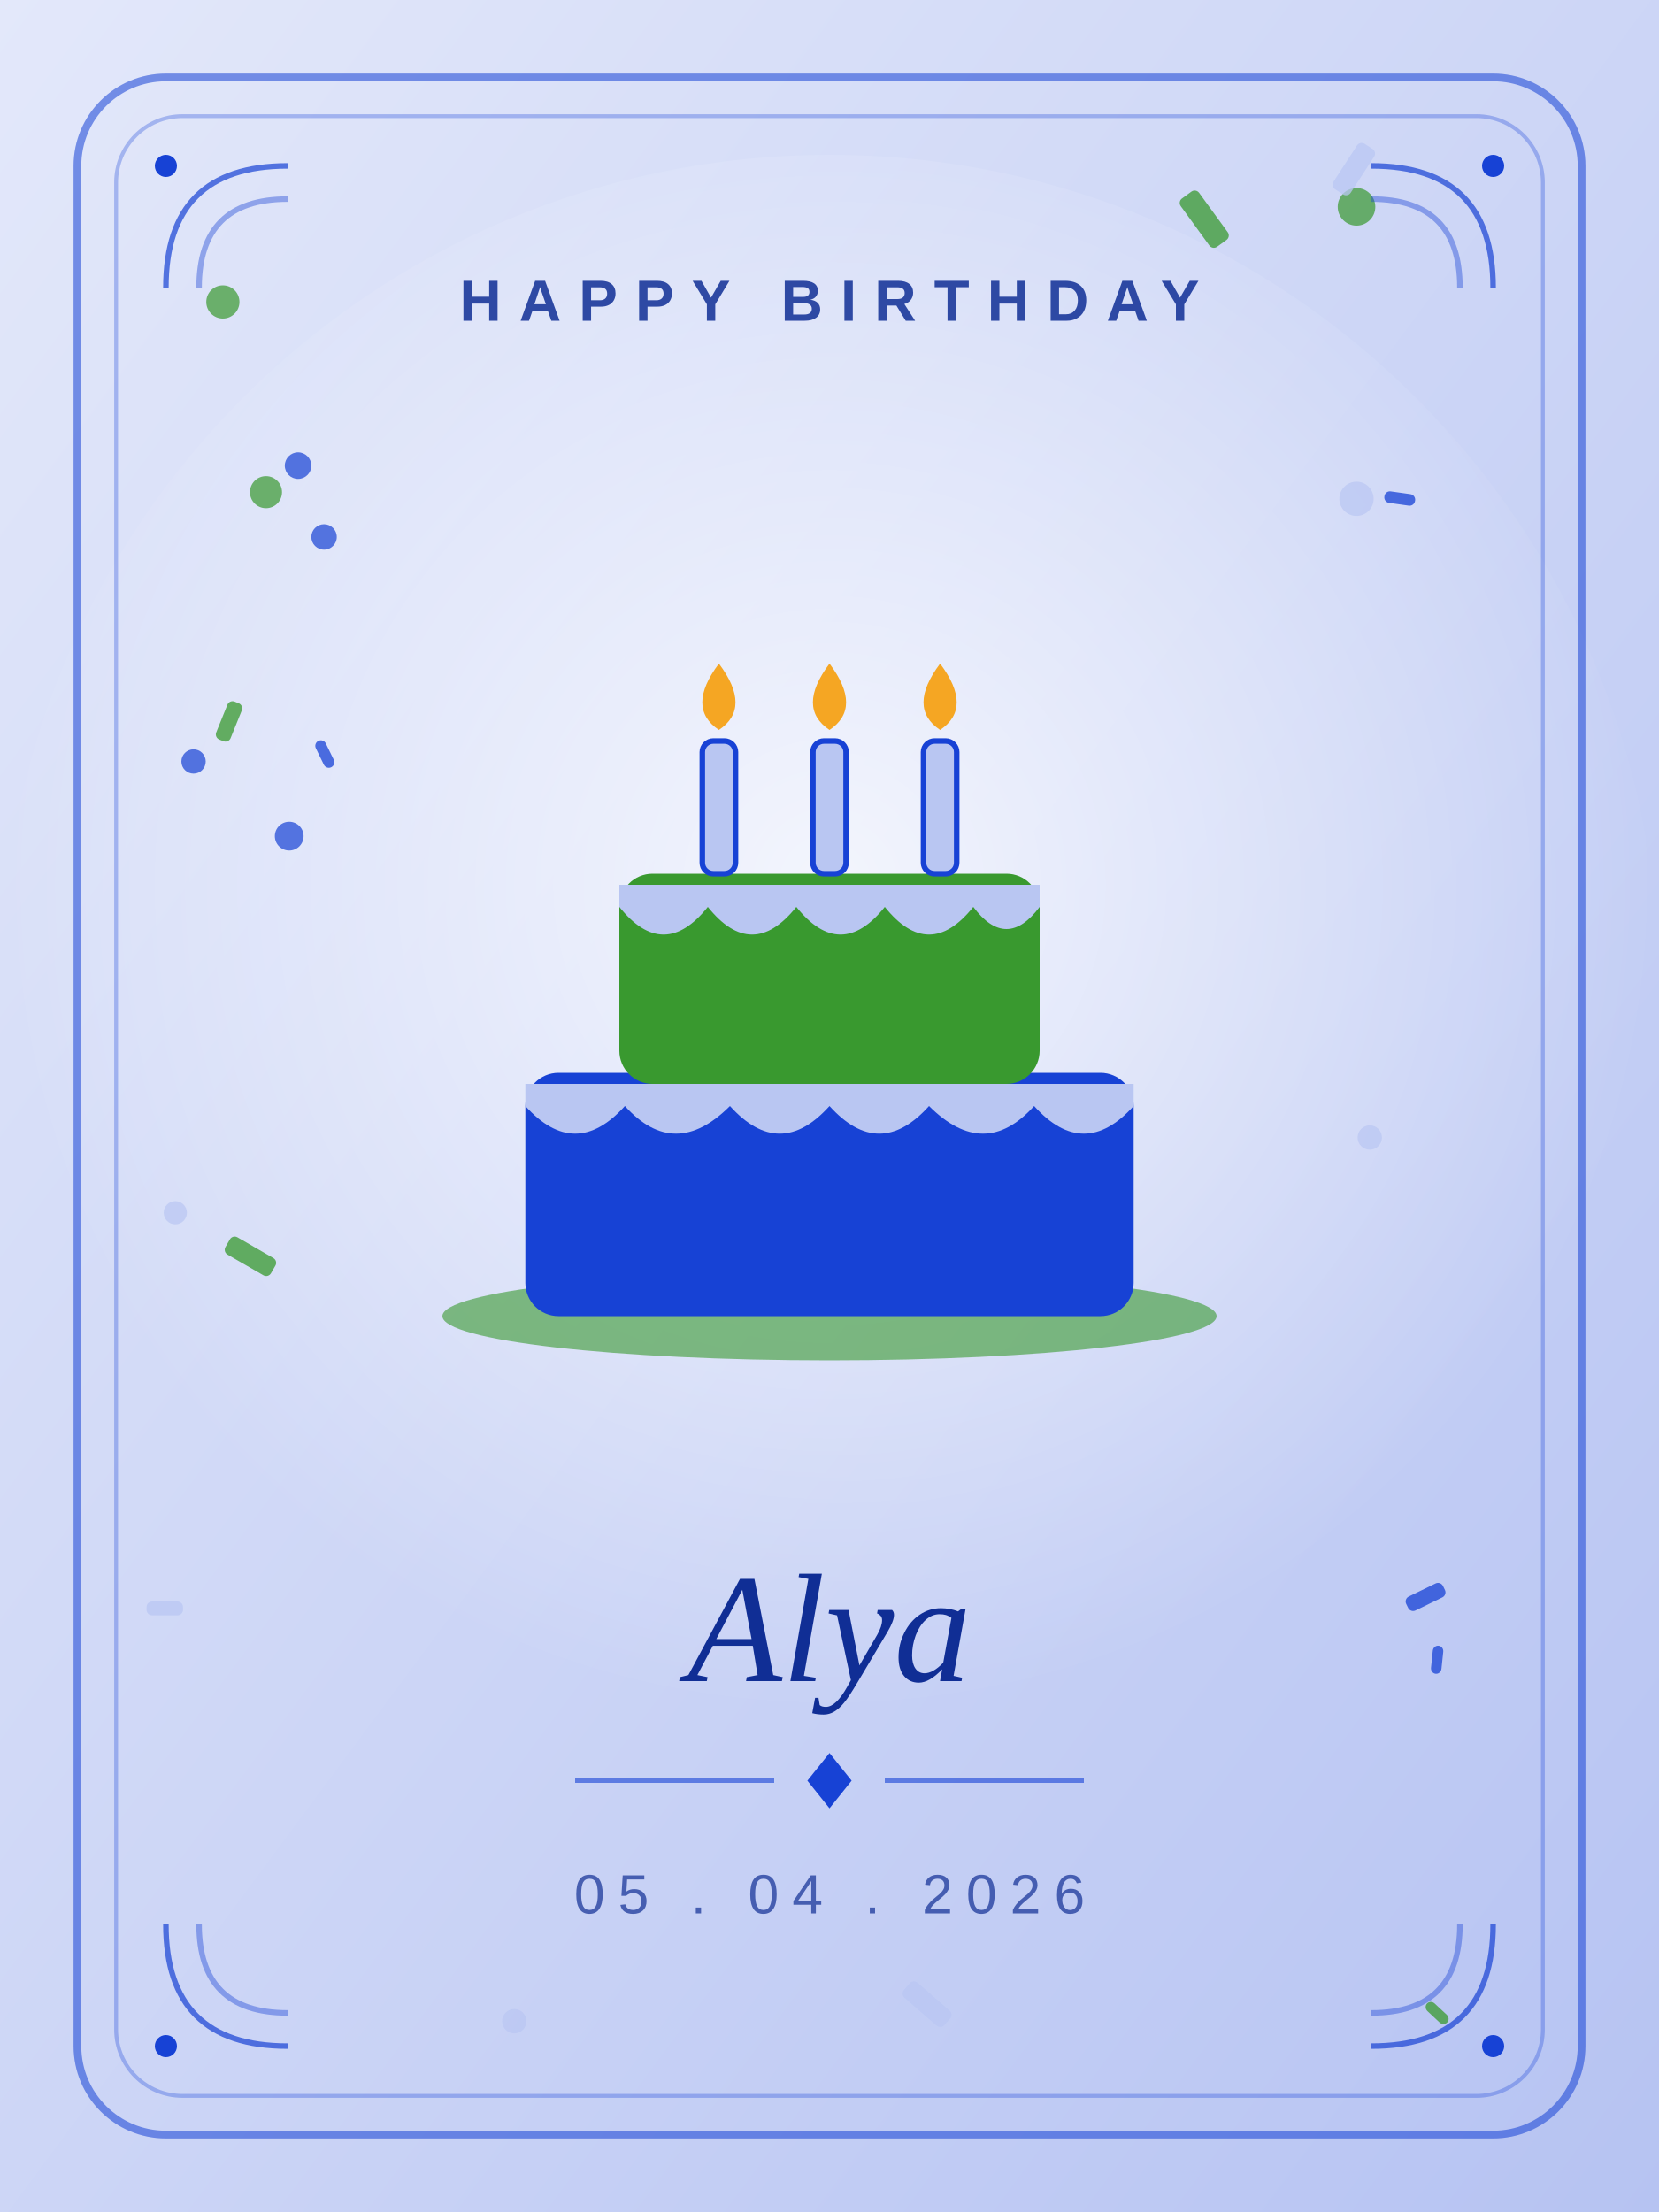
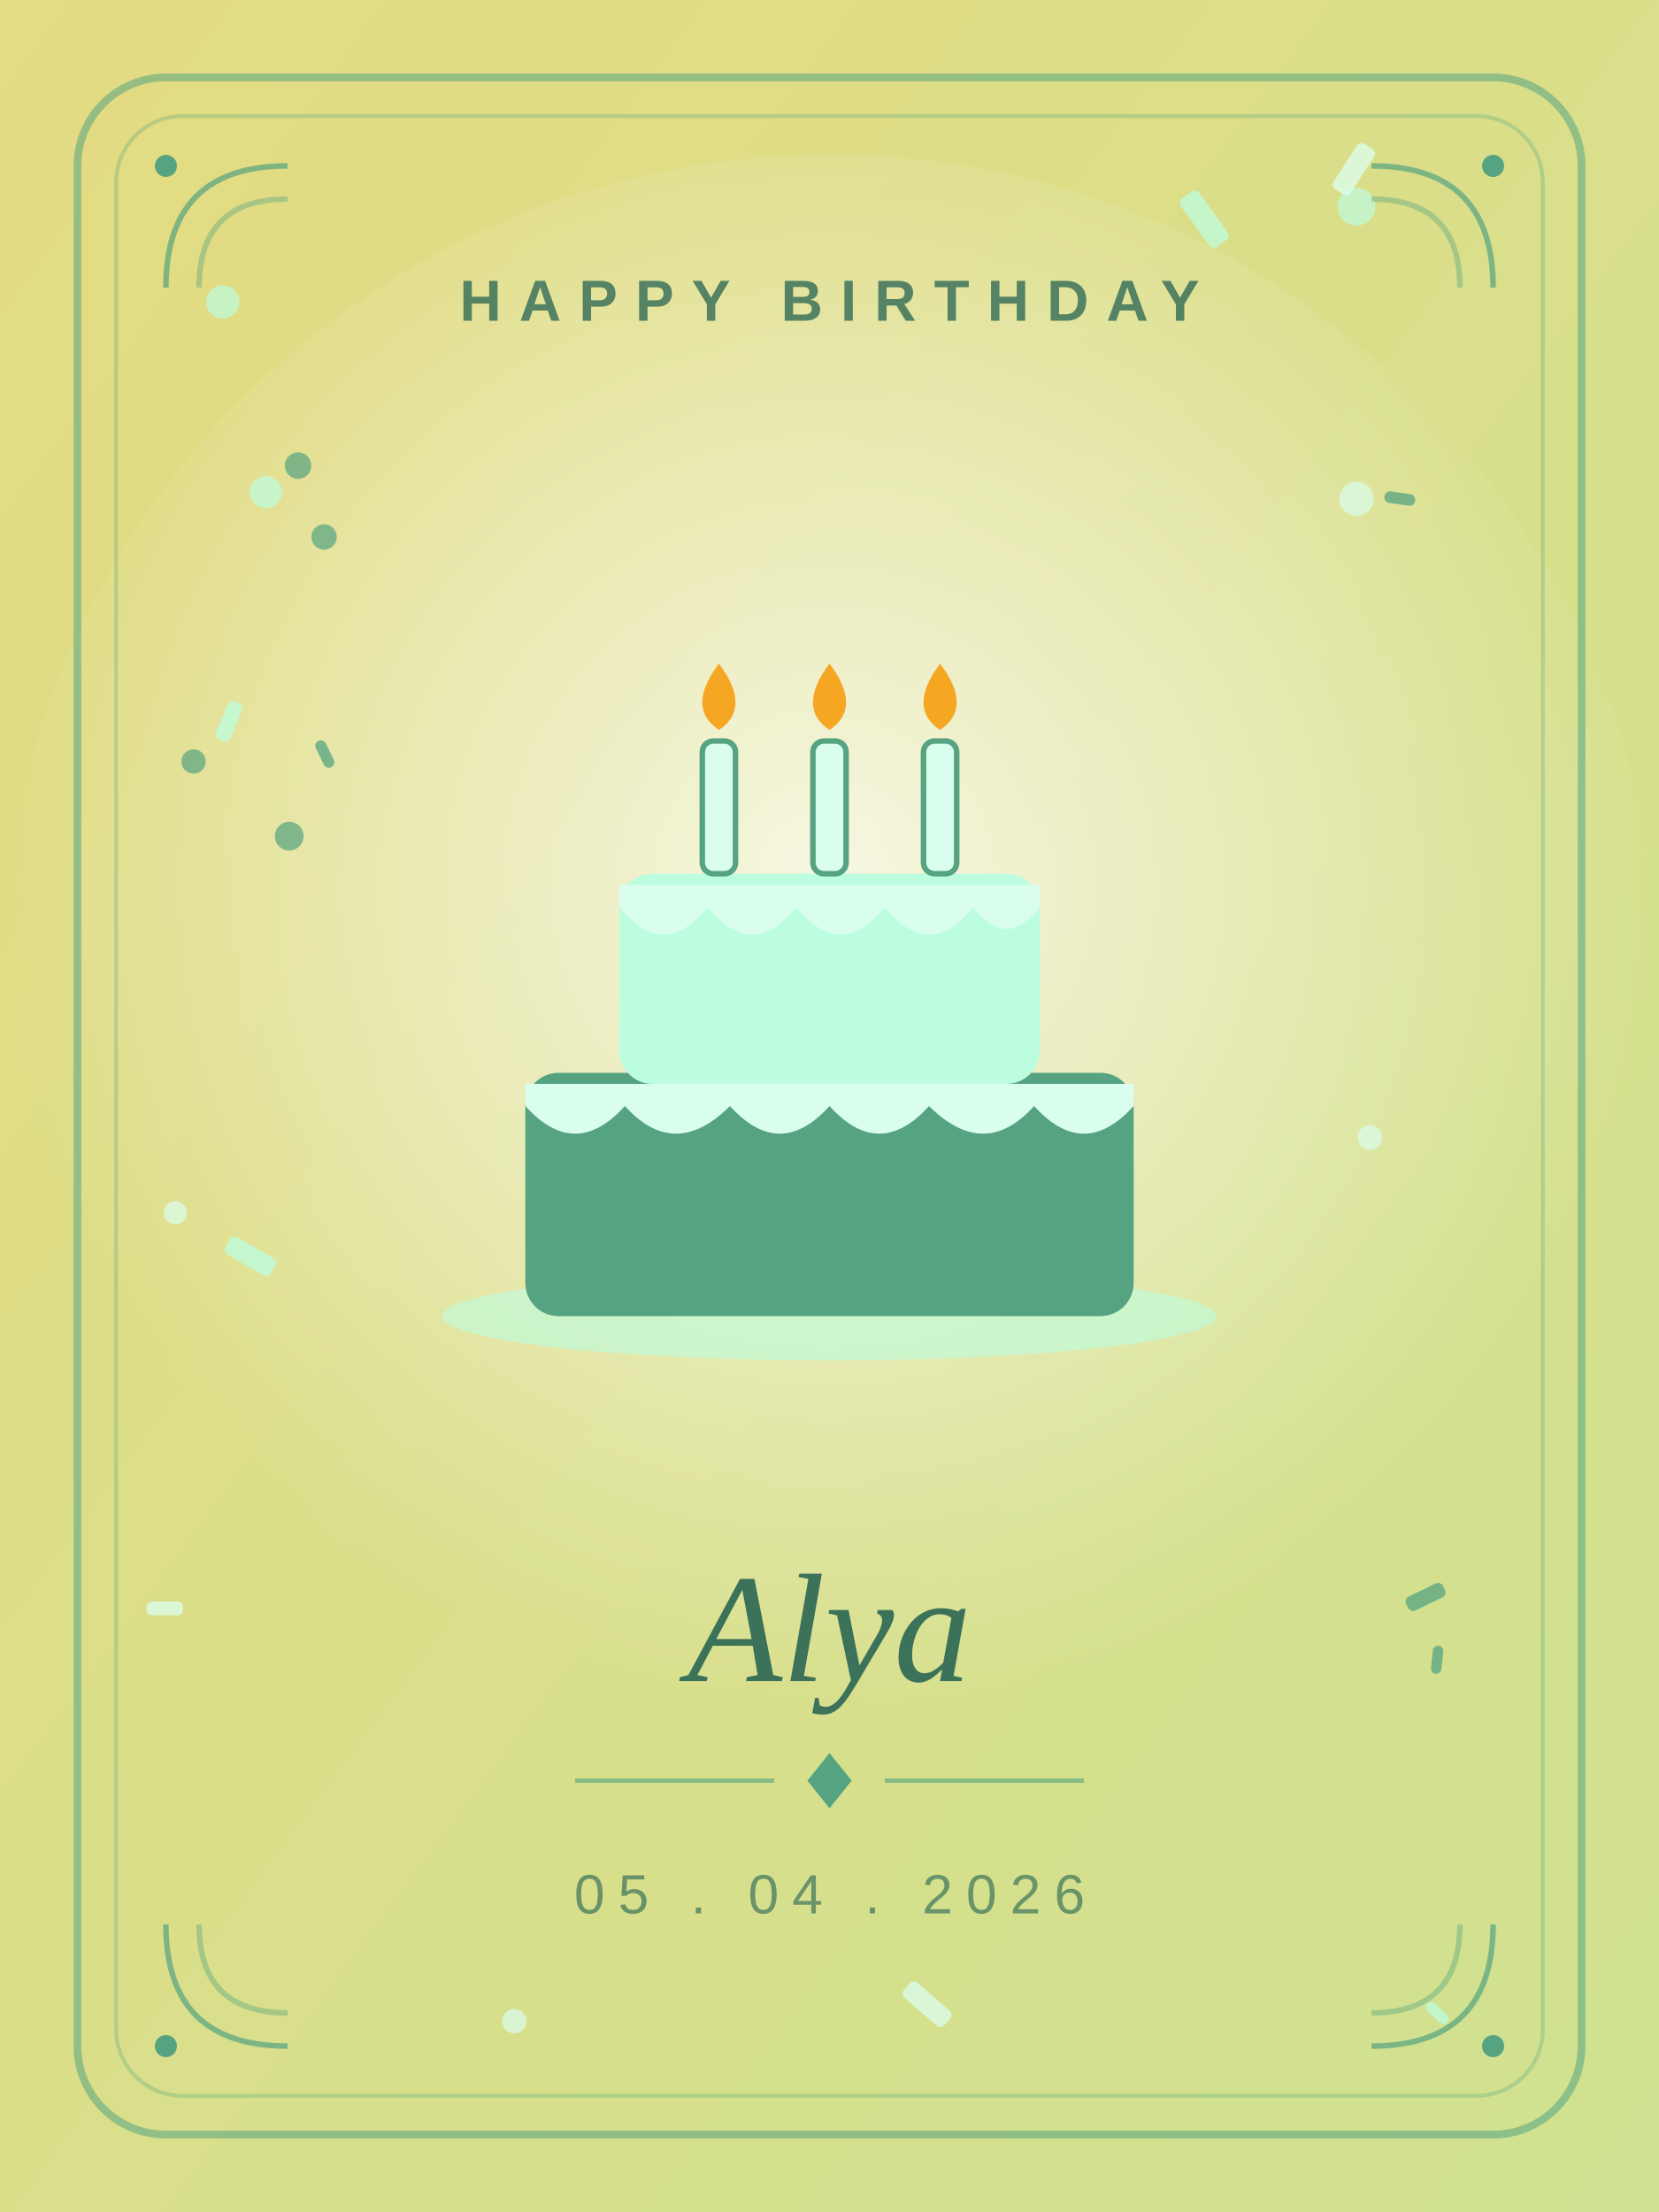
<svg xmlns="http://www.w3.org/2000/svg" viewBox="0 0 300 400" width="600" height="800">
  <defs>
    <linearGradient id="bg" x1="0" y1="0" x2="1" y2="1">
-       <stop offset="0" stop-color="#e3e8fa" />
-       <stop offset="1" stop-color="#b6c3f2" />
+       <stop offset="0" stop-color="#e4db82" />
+       <stop offset="1" stop-color="#cfe291" />
    </linearGradient>
    <radialGradient id="glow" cx="0.5" cy="0.44" r="0.5">
      <stop offset="0" stop-color="#ffffff" stop-opacity="0.75" />
      <stop offset="1" stop-color="#ffffff" stop-opacity="0" />
    </radialGradient>
  </defs>
  <rect width="300" height="400" fill="url(#bg)" />
  <circle cx="150" cy="178" r="150" fill="url(#glow)" />
  <g>
-     <circle cx="52.3" cy="151.2" r="2.6" fill="#1742d5" fill-opacity="0.7" />
-     <rect x="41.5" y="126.5" width="2.8" height="7.4" rx="1" fill="#39992f" fill-opacity="0.75" transform="rotate(22 41.5 126.5)" />
-     <circle cx="31.7" cy="219.3" r="2.1" fill="#b9c6f2" fill-opacity="0.7" />
-     <rect x="60.8" y="138.3" width="2.0" height="5.3" rx="1" fill="#1742d5" fill-opacity="0.75" transform="rotate(154 60.8 138.3)" />
-     <circle cx="48.1" cy="89.0" r="2.9" fill="#39992f" fill-opacity="0.7" />
-     <rect x="162.8" y="360.6" width="3.6" height="9.7" rx="1" fill="#b9c6f2" fill-opacity="0.75" transform="rotate(311 162.8 360.6)" />
-     <circle cx="35.0" cy="137.7" r="2.2" fill="#1742d5" fill-opacity="0.7" />
-     <rect x="222.6" y="42.8" width="4.1" height="10.8" rx="1" fill="#39992f" fill-opacity="0.75" transform="rotate(144 222.6 42.8)" />
-     <circle cx="245.3" cy="90.2" r="3.1" fill="#b9c6f2" fill-opacity="0.7" />
-     <rect x="260.5" y="285.9" width="2.8" height="7.4" rx="1" fill="#1742d5" fill-opacity="0.75" transform="rotate(64 260.5 285.9)" />
-     <circle cx="40.3" cy="54.6" r="3.0" fill="#39992f" fill-opacity="0.7" />
-     <rect x="33.1" y="289.6" width="2.5" height="6.6" rx="1" fill="#b9c6f2" fill-opacity="0.75" transform="rotate(90 33.1 289.6)" />
-     <circle cx="58.6" cy="97.1" r="2.3" fill="#1742d5" fill-opacity="0.7" />
-     <rect x="257.4" y="363.0" width="1.9" height="5.0" rx="1" fill="#39992f" fill-opacity="0.75" transform="rotate(313 257.4 363.0)" />
-     <circle cx="93.0" cy="365.5" r="2.2" fill="#b9c6f2" fill-opacity="0.7" />
-     <rect x="250.2" y="90.8" width="2.1" height="5.6" rx="1" fill="#1742d5" fill-opacity="0.75" transform="rotate(278 250.2 90.8)" />
-     <circle cx="245.3" cy="37.4" r="3.4" fill="#39992f" fill-opacity="0.7" />
-     <rect x="243.7" y="35.7" width="3.7" height="9.8" rx="1" fill="#b9c6f2" fill-opacity="0.75" transform="rotate(213 243.7 35.7)" />
-     <circle cx="53.9" cy="84.2" r="2.4" fill="#1742d5" fill-opacity="0.7" />
-     <rect x="50.3" y="228.0" width="3.6" height="9.5" rx="1" fill="#39992f" fill-opacity="0.75" transform="rotate(120 50.3 228.0)" />
-     <circle cx="247.7" cy="205.7" r="2.2" fill="#b9c6f2" fill-opacity="0.7" />
-     <rect x="259.2" y="297.5" width="1.9" height="5.1" rx="1" fill="#1742d5" fill-opacity="0.75" transform="rotate(6 259.2 297.5)" />
+     <circle cx="52.3" cy="151.2" r="2.6" fill="#56a381" fill-opacity="0.7" />
+     <rect x="41.5" y="126.5" width="2.8" height="7.4" rx="1" fill="#bcfde0" fill-opacity="0.75" transform="rotate(22 41.5 126.5)" />
+     <circle cx="31.7" cy="219.3" r="2.1" fill="#dafeee" fill-opacity="0.7" />
+     <rect x="60.8" y="138.3" width="2.0" height="5.3" rx="1" fill="#56a381" fill-opacity="0.75" transform="rotate(154 60.8 138.3)" />
+     <circle cx="48.1" cy="89.0" r="2.9" fill="#bcfde0" fill-opacity="0.7" />
+     <rect x="162.8" y="360.6" width="3.6" height="9.7" rx="1" fill="#dafeee" fill-opacity="0.75" transform="rotate(311 162.8 360.6)" />
+     <circle cx="35.0" cy="137.7" r="2.2" fill="#56a381" fill-opacity="0.7" />
+     <rect x="222.6" y="42.8" width="4.1" height="10.8" rx="1" fill="#bcfde0" fill-opacity="0.75" transform="rotate(144 222.6 42.8)" />
+     <circle cx="245.3" cy="90.2" r="3.1" fill="#dafeee" fill-opacity="0.7" />
+     <rect x="260.5" y="285.9" width="2.8" height="7.4" rx="1" fill="#56a381" fill-opacity="0.75" transform="rotate(64 260.5 285.9)" />
+     <circle cx="40.3" cy="54.6" r="3.0" fill="#bcfde0" fill-opacity="0.7" />
+     <rect x="33.1" y="289.6" width="2.5" height="6.6" rx="1" fill="#dafeee" fill-opacity="0.75" transform="rotate(90 33.1 289.6)" />
+     <circle cx="58.6" cy="97.1" r="2.3" fill="#56a381" fill-opacity="0.7" />
+     <rect x="257.4" y="363.0" width="1.9" height="5.0" rx="1" fill="#bcfde0" fill-opacity="0.75" transform="rotate(313 257.4 363.0)" />
+     <circle cx="93.0" cy="365.5" r="2.2" fill="#dafeee" fill-opacity="0.7" />
+     <rect x="250.2" y="90.8" width="2.1" height="5.6" rx="1" fill="#56a381" fill-opacity="0.75" transform="rotate(278 250.2 90.8)" />
+     <circle cx="245.3" cy="37.4" r="3.4" fill="#bcfde0" fill-opacity="0.7" />
+     <rect x="243.7" y="35.7" width="3.7" height="9.8" rx="1" fill="#dafeee" fill-opacity="0.75" transform="rotate(213 243.7 35.7)" />
+     <circle cx="53.9" cy="84.2" r="2.4" fill="#56a381" fill-opacity="0.7" />
+     <rect x="50.3" y="228.0" width="3.6" height="9.5" rx="1" fill="#bcfde0" fill-opacity="0.75" transform="rotate(120 50.3 228.0)" />
+     <circle cx="247.7" cy="205.7" r="2.2" fill="#dafeee" fill-opacity="0.7" />
+     <rect x="259.2" y="297.5" width="1.9" height="5.1" rx="1" fill="#56a381" fill-opacity="0.75" transform="rotate(6 259.2 297.5)" />
  </g>
-   <rect x="14" y="14" width="272" height="372" rx="16" fill="none" stroke="#1742d5" stroke-opacity="0.55" stroke-width="1.4" />
-   <rect x="21" y="21" width="258" height="358" rx="12" fill="none" stroke="#1742d5" stroke-opacity="0.3" stroke-width="0.7" />
-   <g transform="translate(30 30) rotate(0)" fill="none" stroke="#1742d5" stroke-width="1" stroke-opacity="0.7">
+   <rect x="14" y="14" width="272" height="372" rx="16" fill="none" stroke="#56a381" stroke-opacity="0.55" stroke-width="1.4" />
+   <rect x="21" y="21" width="258" height="358" rx="12" fill="none" stroke="#56a381" stroke-opacity="0.3" stroke-width="0.7" />
+   <g transform="translate(30 30) rotate(0)" fill="none" stroke="#56a381" stroke-width="1" stroke-opacity="0.7">
    <path d="M0 22 Q0 0 22 0" />
    <path d="M6 22 Q6 6 22 6" stroke-opacity="0.4" />
-     <circle cx="0" cy="0" r="2" fill="#1742d5" stroke="none" />
+     <circle cx="0" cy="0" r="2" fill="#56a381" stroke="none" />
  </g>
-   <g transform="translate(270 30) rotate(90)" fill="none" stroke="#1742d5" stroke-width="1" stroke-opacity="0.7">
+   <g transform="translate(270 30) rotate(90)" fill="none" stroke="#56a381" stroke-width="1" stroke-opacity="0.7">
    <path d="M0 22 Q0 0 22 0" />
    <path d="M6 22 Q6 6 22 6" stroke-opacity="0.4" />
-     <circle cx="0" cy="0" r="2" fill="#1742d5" stroke="none" />
+     <circle cx="0" cy="0" r="2" fill="#56a381" stroke="none" />
  </g>
-   <g transform="translate(270 370) rotate(180)" fill="none" stroke="#1742d5" stroke-width="1" stroke-opacity="0.7">
+   <g transform="translate(270 370) rotate(180)" fill="none" stroke="#56a381" stroke-width="1" stroke-opacity="0.7">
    <path d="M0 22 Q0 0 22 0" />
    <path d="M6 22 Q6 6 22 6" stroke-opacity="0.4" />
-     <circle cx="0" cy="0" r="2" fill="#1742d5" stroke="none" />
+     <circle cx="0" cy="0" r="2" fill="#56a381" stroke="none" />
  </g>
-   <g transform="translate(30 370) rotate(270)" fill="none" stroke="#1742d5" stroke-width="1" stroke-opacity="0.7">
+   <g transform="translate(30 370) rotate(270)" fill="none" stroke="#56a381" stroke-width="1" stroke-opacity="0.7">
    <path d="M0 22 Q0 0 22 0" />
    <path d="M6 22 Q6 6 22 6" stroke-opacity="0.4" />
-     <circle cx="0" cy="0" r="2" fill="#1742d5" stroke="none" />
+     <circle cx="0" cy="0" r="2" fill="#56a381" stroke="none" />
  </g>
-   <text x="150" y="58" text-anchor="middle" font-family="'Helvetica Neue', Arial, sans-serif" font-size="10.5" font-weight="600" letter-spacing="3.2" fill="#102e95" fill-opacity="0.85">HAPPY BIRTHDAY</text>
+   <text x="150" y="58" text-anchor="middle" font-family="'Helvetica Neue', Arial, sans-serif" font-size="10.5" font-weight="600" letter-spacing="3.2" fill="#3c725a" fill-opacity="0.85">HAPPY BIRTHDAY</text>
  <g transform="translate(150 180)">
-     <ellipse cx="0" cy="58" rx="70" ry="8" fill="#39992f" fill-opacity="0.6" />
-     <rect x="-55" y="14" width="110" height="44" rx="6" fill="#1742d5" />
-     <path d="M-55 20 Q-46 30 -37 20 Q-28 30 -18 20 Q-9 30 0 20 Q9 30 18 20 Q28 30 37 20 Q46 30 55 20 L55 16 L-55 16 Z" fill="#b9c6f2" />
-     <rect x="-38" y="-22" width="76" height="38" rx="6" fill="#39992f" />
-     <path d="M-38 -16 Q-30 -6 -22 -16 Q-14 -6 -6 -16 Q2 -6 10 -16 Q18 -6 26 -16 Q32 -8 38 -16 L38 -20 L-38 -20 Z" fill="#b9c6f2" />
-     <rect x="-23" y="-46" width="6" height="24" rx="2" fill="#b9c6f2" stroke="#1742d5" stroke-width="1" />
+     <ellipse cx="0" cy="58" rx="70" ry="8" fill="#bcfde0" fill-opacity="0.6" />
+     <rect x="-55" y="14" width="110" height="44" rx="6" fill="#56a381" />
+     <path d="M-55 20 Q-46 30 -37 20 Q-28 30 -18 20 Q-9 30 0 20 Q9 30 18 20 Q28 30 37 20 Q46 30 55 20 L55 16 L-55 16 Z" fill="#dafeee" />
+     <rect x="-38" y="-22" width="76" height="38" rx="6" fill="#bcfde0" />
+     <path d="M-38 -16 Q-30 -6 -22 -16 Q-14 -6 -6 -16 Q2 -6 10 -16 Q18 -6 26 -16 Q32 -8 38 -16 L38 -20 L-38 -20 Z" fill="#dafeee" />
+     <rect x="-23" y="-46" width="6" height="24" rx="2" fill="#dafeee" stroke="#56a381" stroke-width="1" />
    <path d="M-20 -60 Q-14 -52 -20 -48 Q-26 -52 -20 -60 Z" fill="#f5a623" />
-     <rect x="-3" y="-46" width="6" height="24" rx="2" fill="#b9c6f2" stroke="#1742d5" stroke-width="1" />
+     <rect x="-3" y="-46" width="6" height="24" rx="2" fill="#dafeee" stroke="#56a381" stroke-width="1" />
    <path d="M0 -60 Q6 -52 0 -48 Q-6 -52 0 -60 Z" fill="#f5a623" />
-     <rect x="17" y="-46" width="6" height="24" rx="2" fill="#b9c6f2" stroke="#1742d5" stroke-width="1" />
+     <rect x="17" y="-46" width="6" height="24" rx="2" fill="#dafeee" stroke="#56a381" stroke-width="1" />
    <path d="M20 -60 Q26 -52 20 -48 Q14 -52 20 -60 Z" fill="#f5a623" />
  </g>
-   <text x="150" y="304" text-anchor="middle" font-family="Georgia, 'Times New Roman', serif" font-style="italic" font-size="28" fill="#102e95">Alya</text>
-   <g fill="#1742d5" stroke="#1742d5">
+   <text x="150" y="304" text-anchor="middle" font-family="Georgia, 'Times New Roman', serif" font-style="italic" font-size="28" fill="#3c725a">Alya</text>
+   <g fill="#56a381" stroke="#56a381">
    <line x1="104" y1="322" x2="140" y2="322" stroke-width="0.8" stroke-opacity="0.6" />
    <line x1="160" y1="322" x2="196" y2="322" stroke-width="0.8" stroke-opacity="0.6" />
    <path d="M150 317 L154 322 L150 327 L146 322 Z" stroke="none" />
  </g>
-   <text x="150" y="346" text-anchor="middle" font-family="'Helvetica Neue', Arial, sans-serif" font-size="10" letter-spacing="2.4" fill="#102e95" fill-opacity="0.7">05 . 04 . 2026</text>
+   <text x="150" y="346" text-anchor="middle" font-family="'Helvetica Neue', Arial, sans-serif" font-size="10" letter-spacing="2.4" fill="#3c725a" fill-opacity="0.7">05 . 04 . 2026</text>
</svg>
